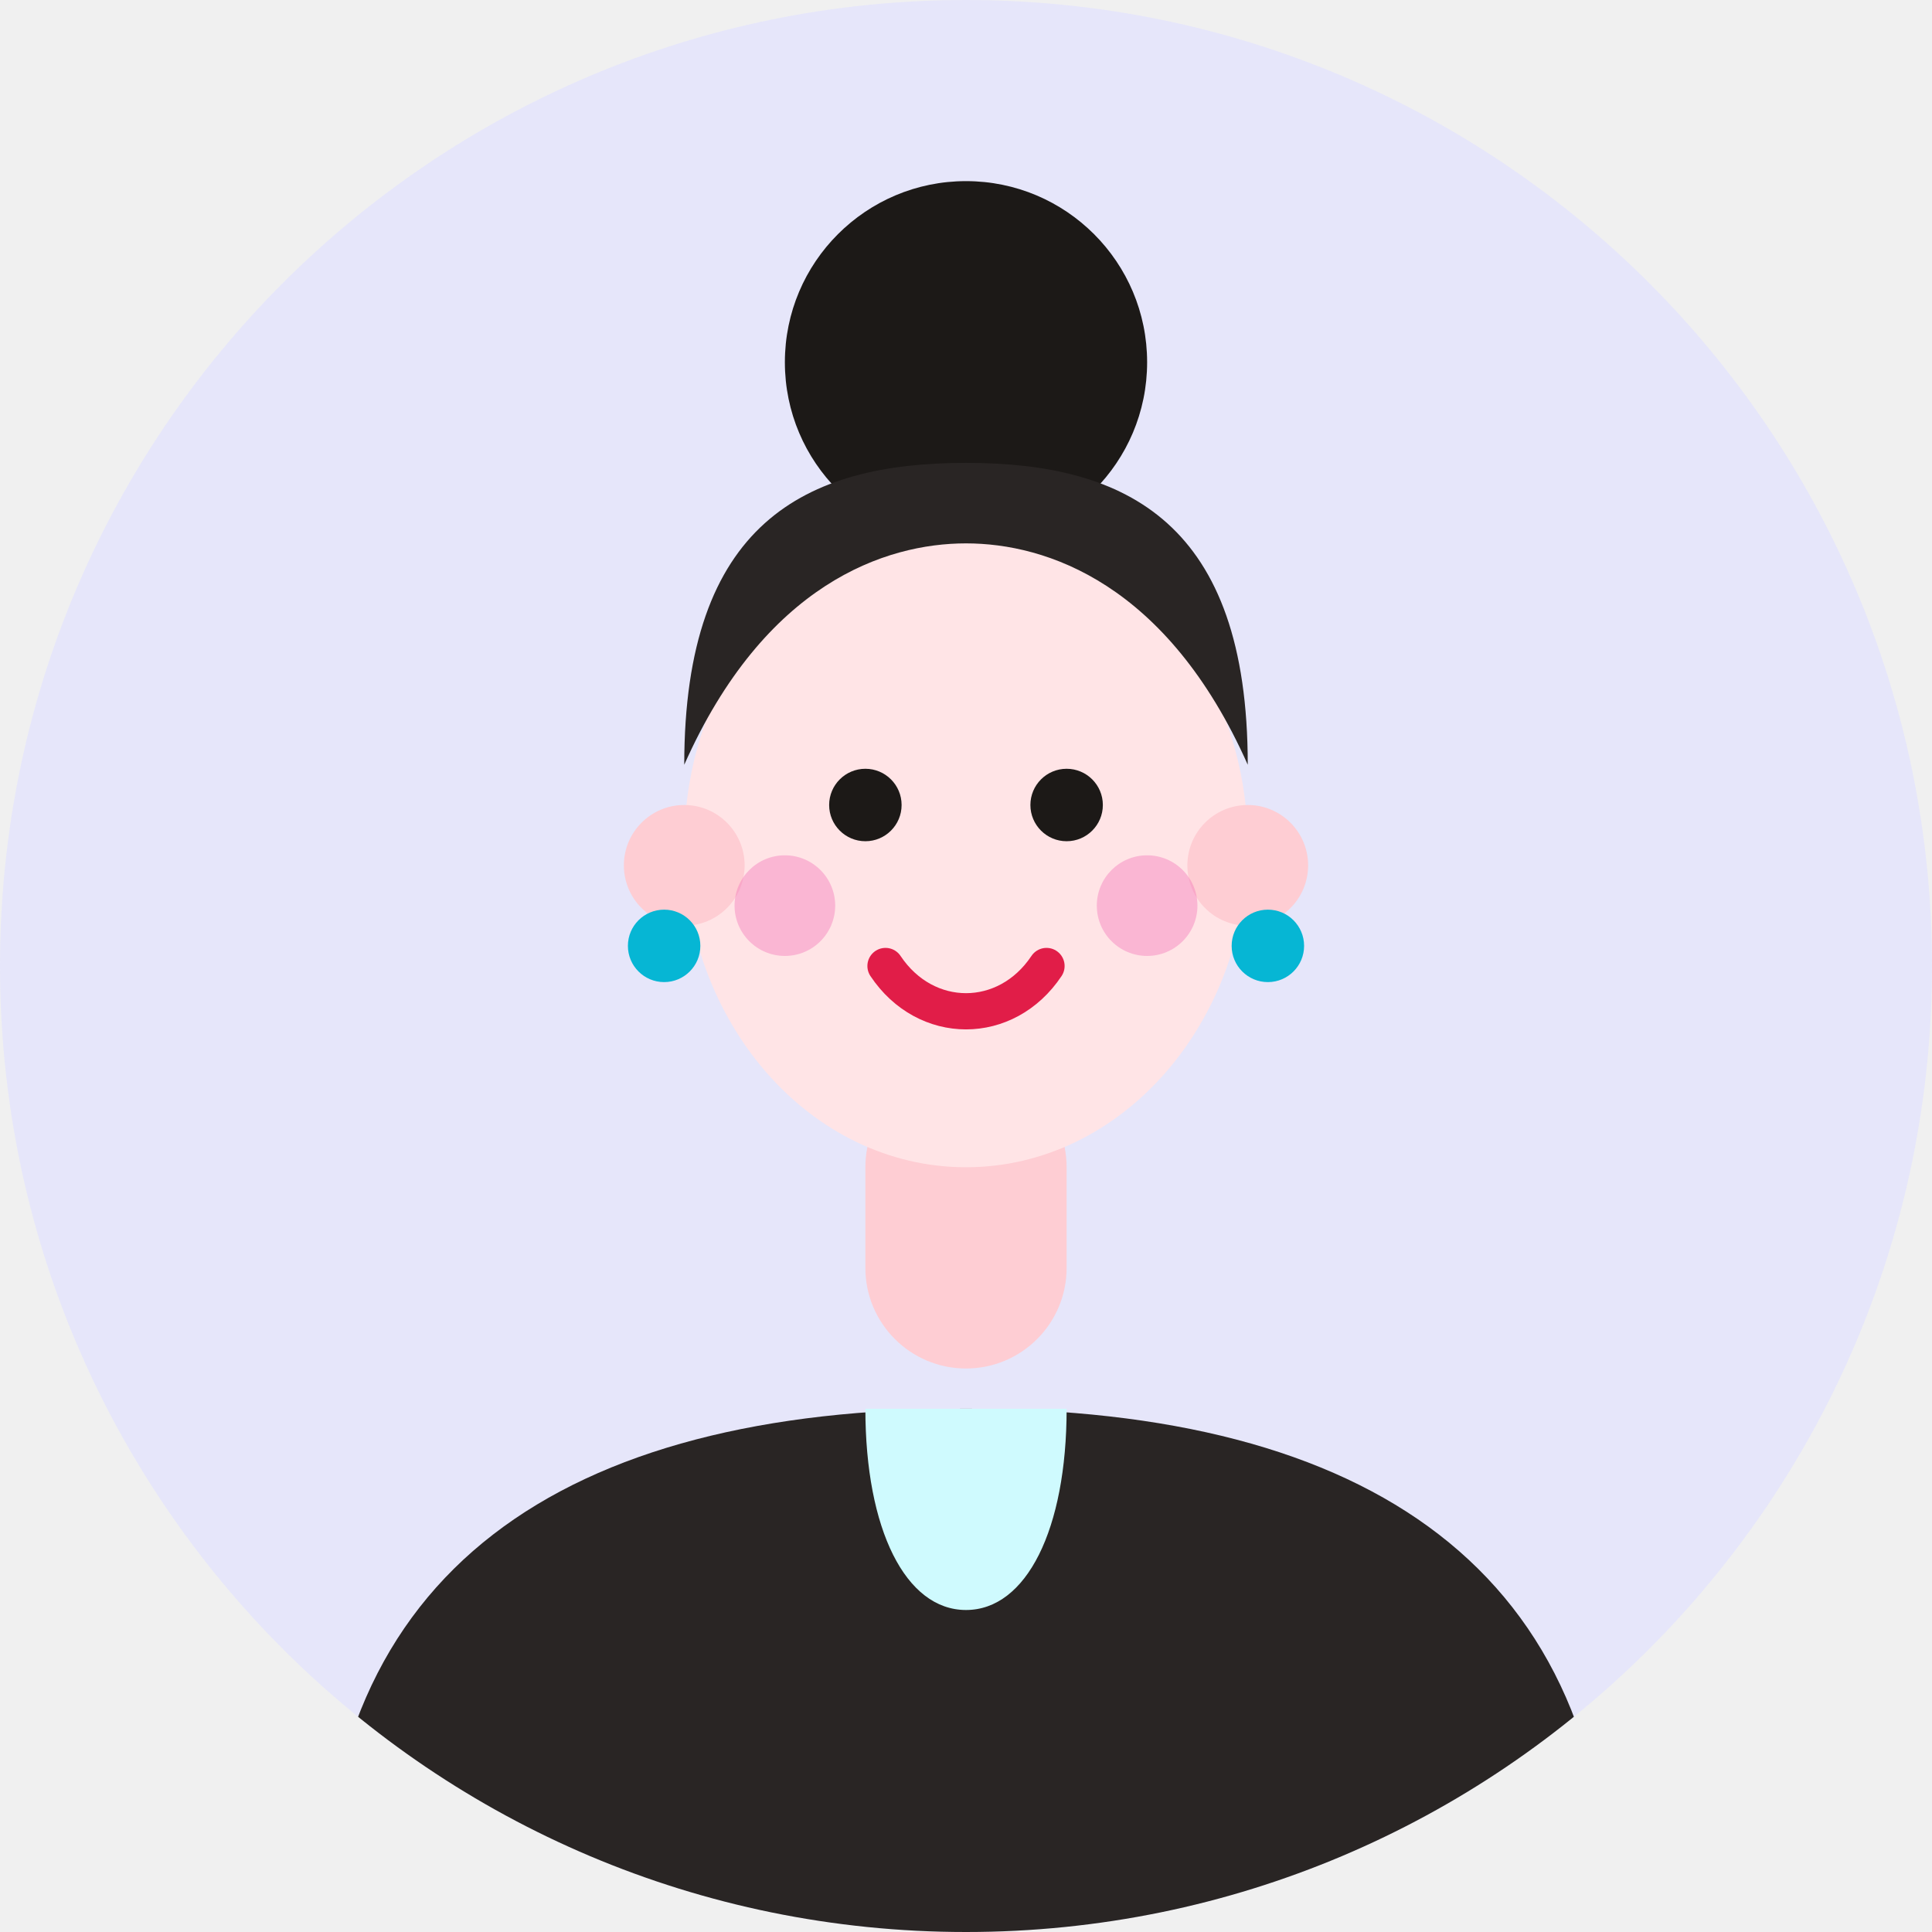
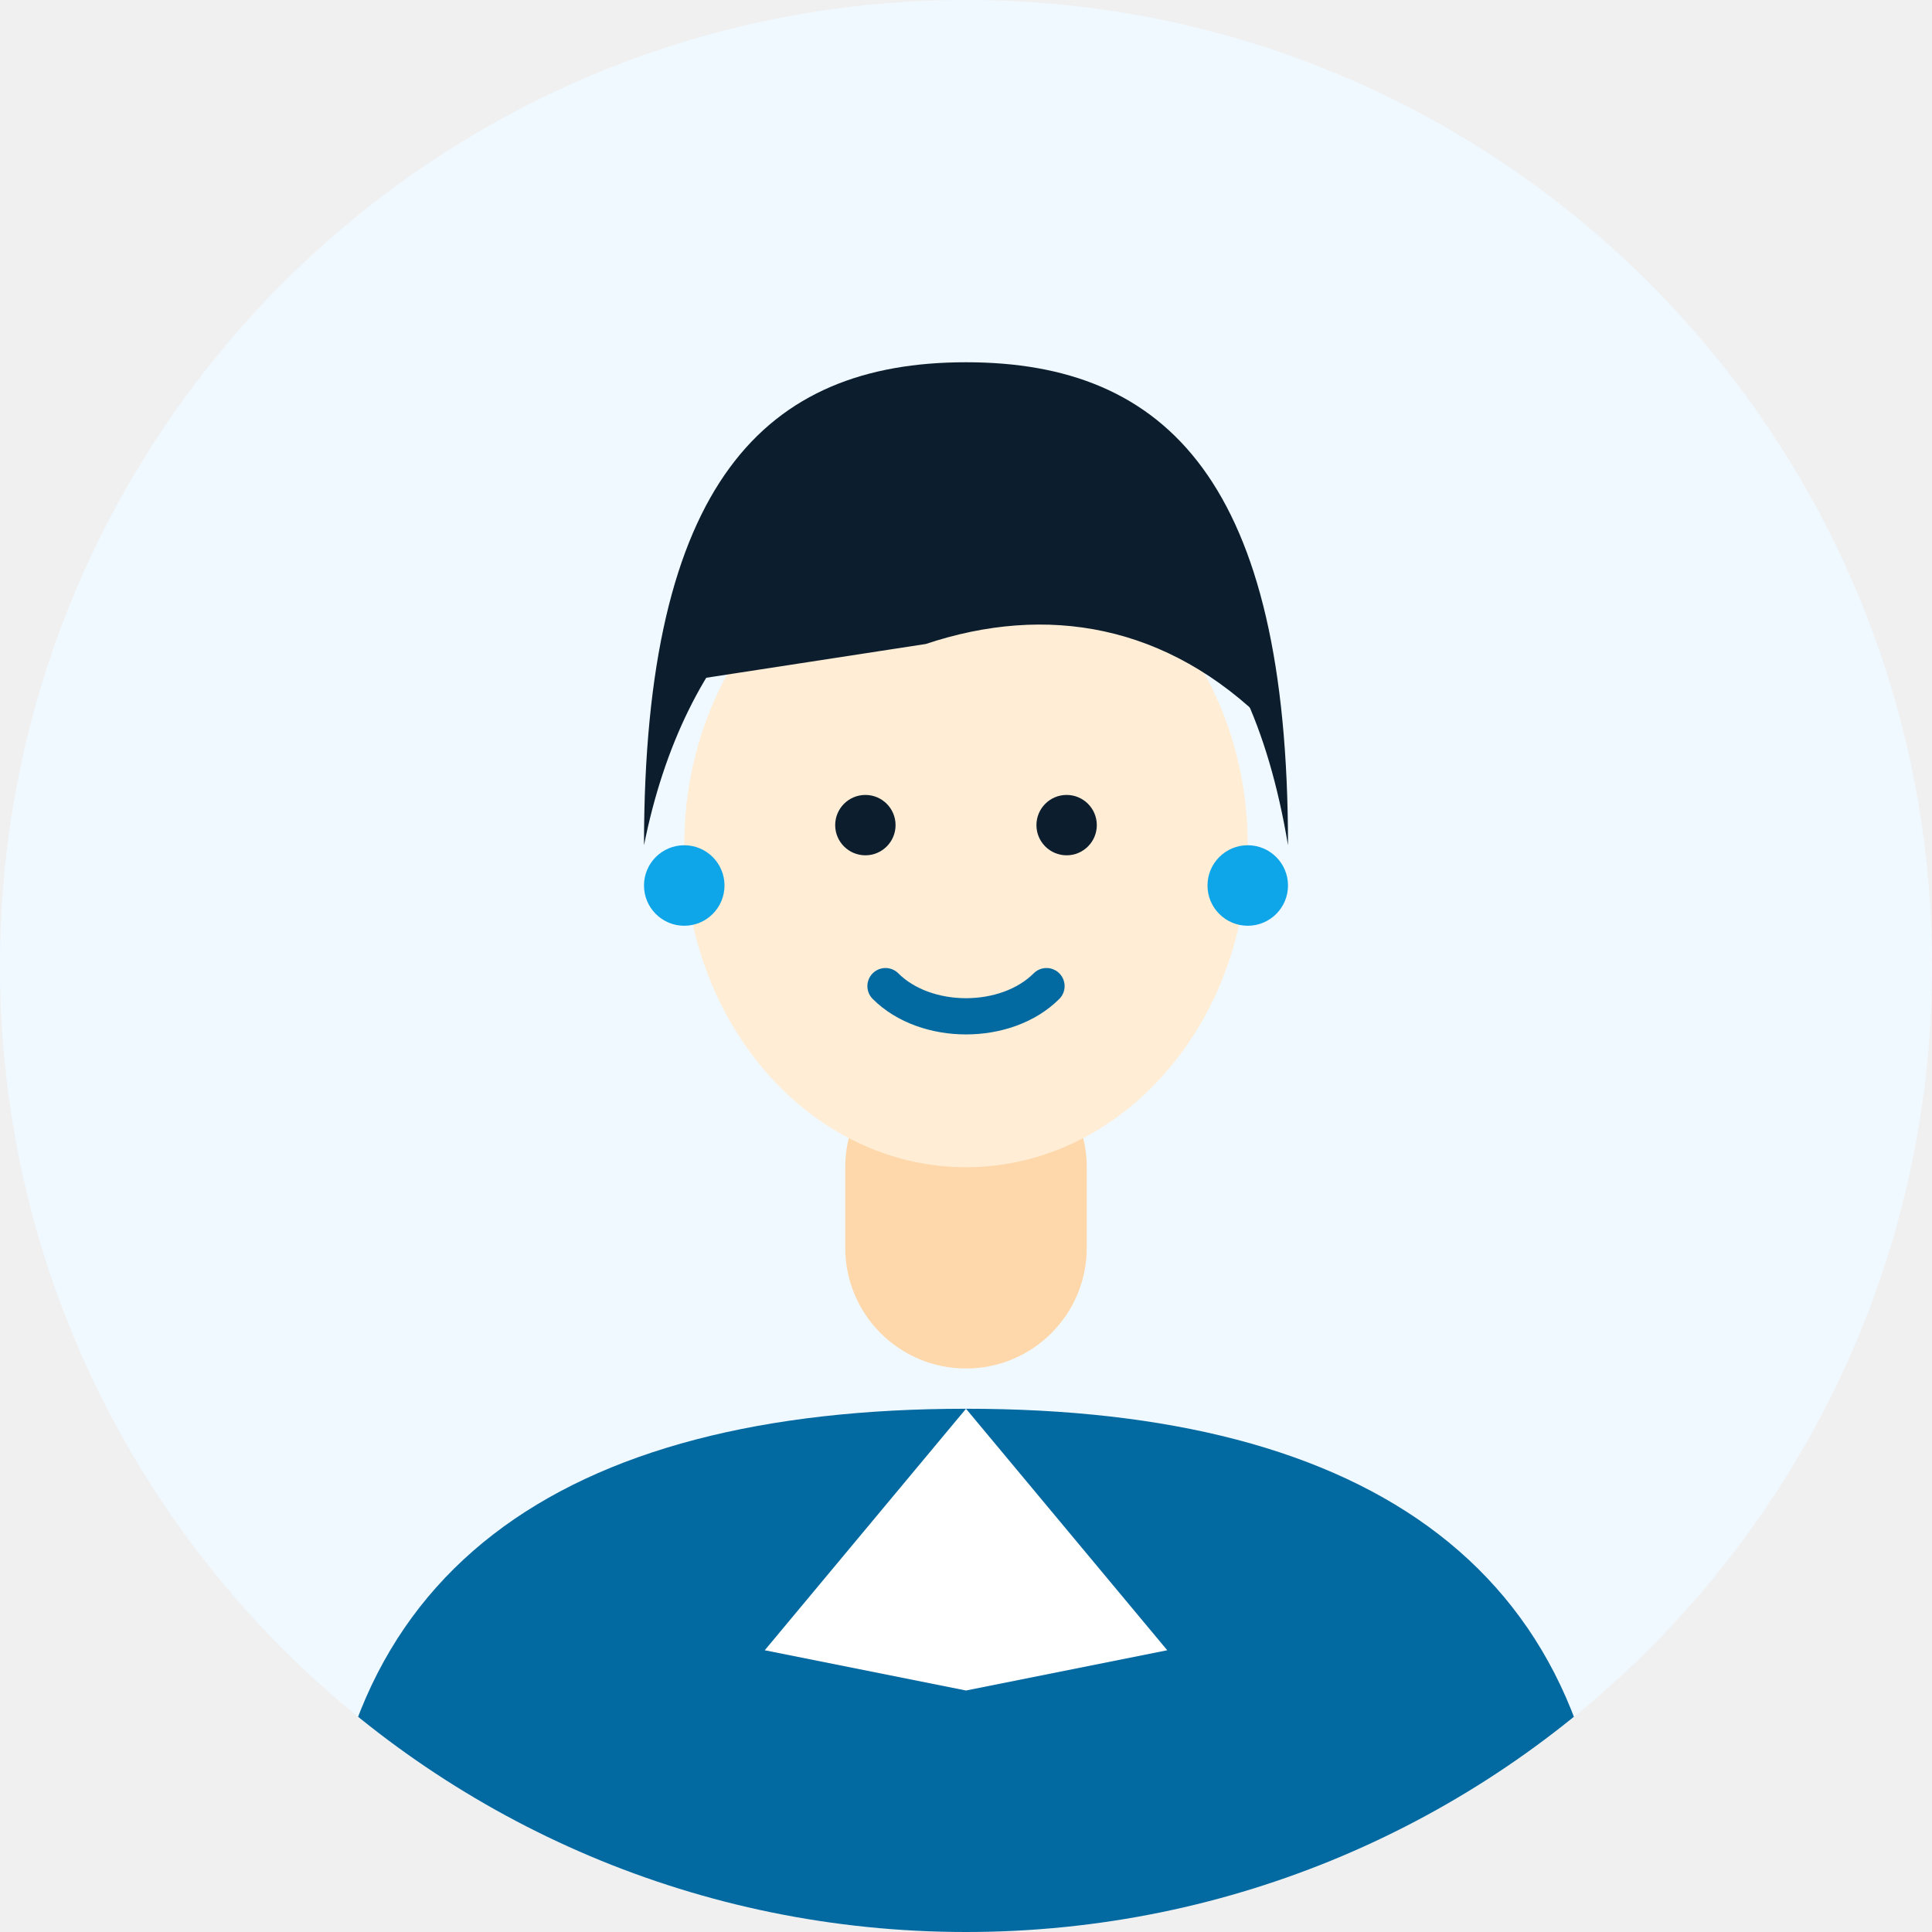
<svg xmlns="http://www.w3.org/2000/svg" viewBox="0 0 96 96" width="96" height="96" fill="none">
  <defs>
    <clipPath id="c12">
      <circle cx="48" cy="48" r="48" />
    </clipPath>
  </defs>
-   <circle cx="48" cy="48" r="48" fill="#E6E6FA" />
+   <circle cx="48" cy="48" r="48" fill="#F0F9FF" />
  <g clip-path="url(#c12)">
-     <circle cx="48" cy="18" r="9" fill="#1C1917" />
-     <path d="M16 96C16 78 28 70 48 70C68 70 80 78 80 96Z" fill="#292524" />
-     <path d="M43 70C43 76 45 80 48 80C51 80 53 76 53 70Z" fill="#CFFAFE" />
-     <rect x="43" y="53" width="10" height="15" rx="5" fill="#FECDD3" />
-     <ellipse cx="48" cy="42" rx="14" ry="16" fill="#FFE4E6" />
-     <path d="M34 38C34 26 40 23 48 23C56 23 62 26 62 38C58 29 52 27 48 27C44 27 38 29 34 38Z" fill="#292524" />
-     <circle cx="34" cy="43" r="3" fill="#FECDD3" />
-     <circle cx="33" cy="47" r="1.8" fill="#06B6D4" />
-     <circle cx="62" cy="43" r="3" fill="#FECDD3" />
-     <circle cx="63" cy="47" r="1.8" fill="#06B6D4" />
-     <circle cx="43" cy="40" r="1.8" fill="#1C1917" />
-     <circle cx="53" cy="40" r="1.8" fill="#1C1917" />
-     <circle cx="39" cy="45" r="2.5" fill="#F472B6" fill-opacity="0.4" />
-     <circle cx="57" cy="45" r="2.5" fill="#F472B6" fill-opacity="0.4" />
-     <path d="M44 48C46 51 50 51 52 48" stroke="#E11D48" stroke-width="1.8" stroke-linecap="round" />
+     <path d="M32 42C32 24 38 18 48 18C58 18 64 24 64 42C62 30 56 26 48 26C40 26 34 32 32 42Z" fill="#0C1E2E" />
+     <path d="M16 96C16 78 28 70 48 70C68 70 80 78 80 96Z" fill="#0369A1" />
+     <polygon points="48,70 38,82 48,84 58,82" fill="#FFFFFF" />
+     <rect x="42" y="52" width="12" height="16" rx="6" fill="#FED7AA" />
+     <ellipse cx="48" cy="42" rx="14" ry="16" fill="#FFEDD5" />
+     <path d="M33 34C37 28 44 24 50 24C58 24 62 29 63 36C58 31 52 30 46 32Z" fill="#0C1E2E" />
+     <circle cx="34" cy="44" r="2" fill="#0EA5E9" />
+     <circle cx="62" cy="44" r="2" fill="#0EA5E9" />
+     <circle cx="43" cy="41" r="1.5" fill="#0C1E2E" />
+     <circle cx="53" cy="41" r="1.5" fill="#0C1E2E" />
+     <path d="M44 49C46 51 50 51 52 49" stroke="#0369A1" stroke-width="1.8" stroke-linecap="round" />
  </g>
</svg>
